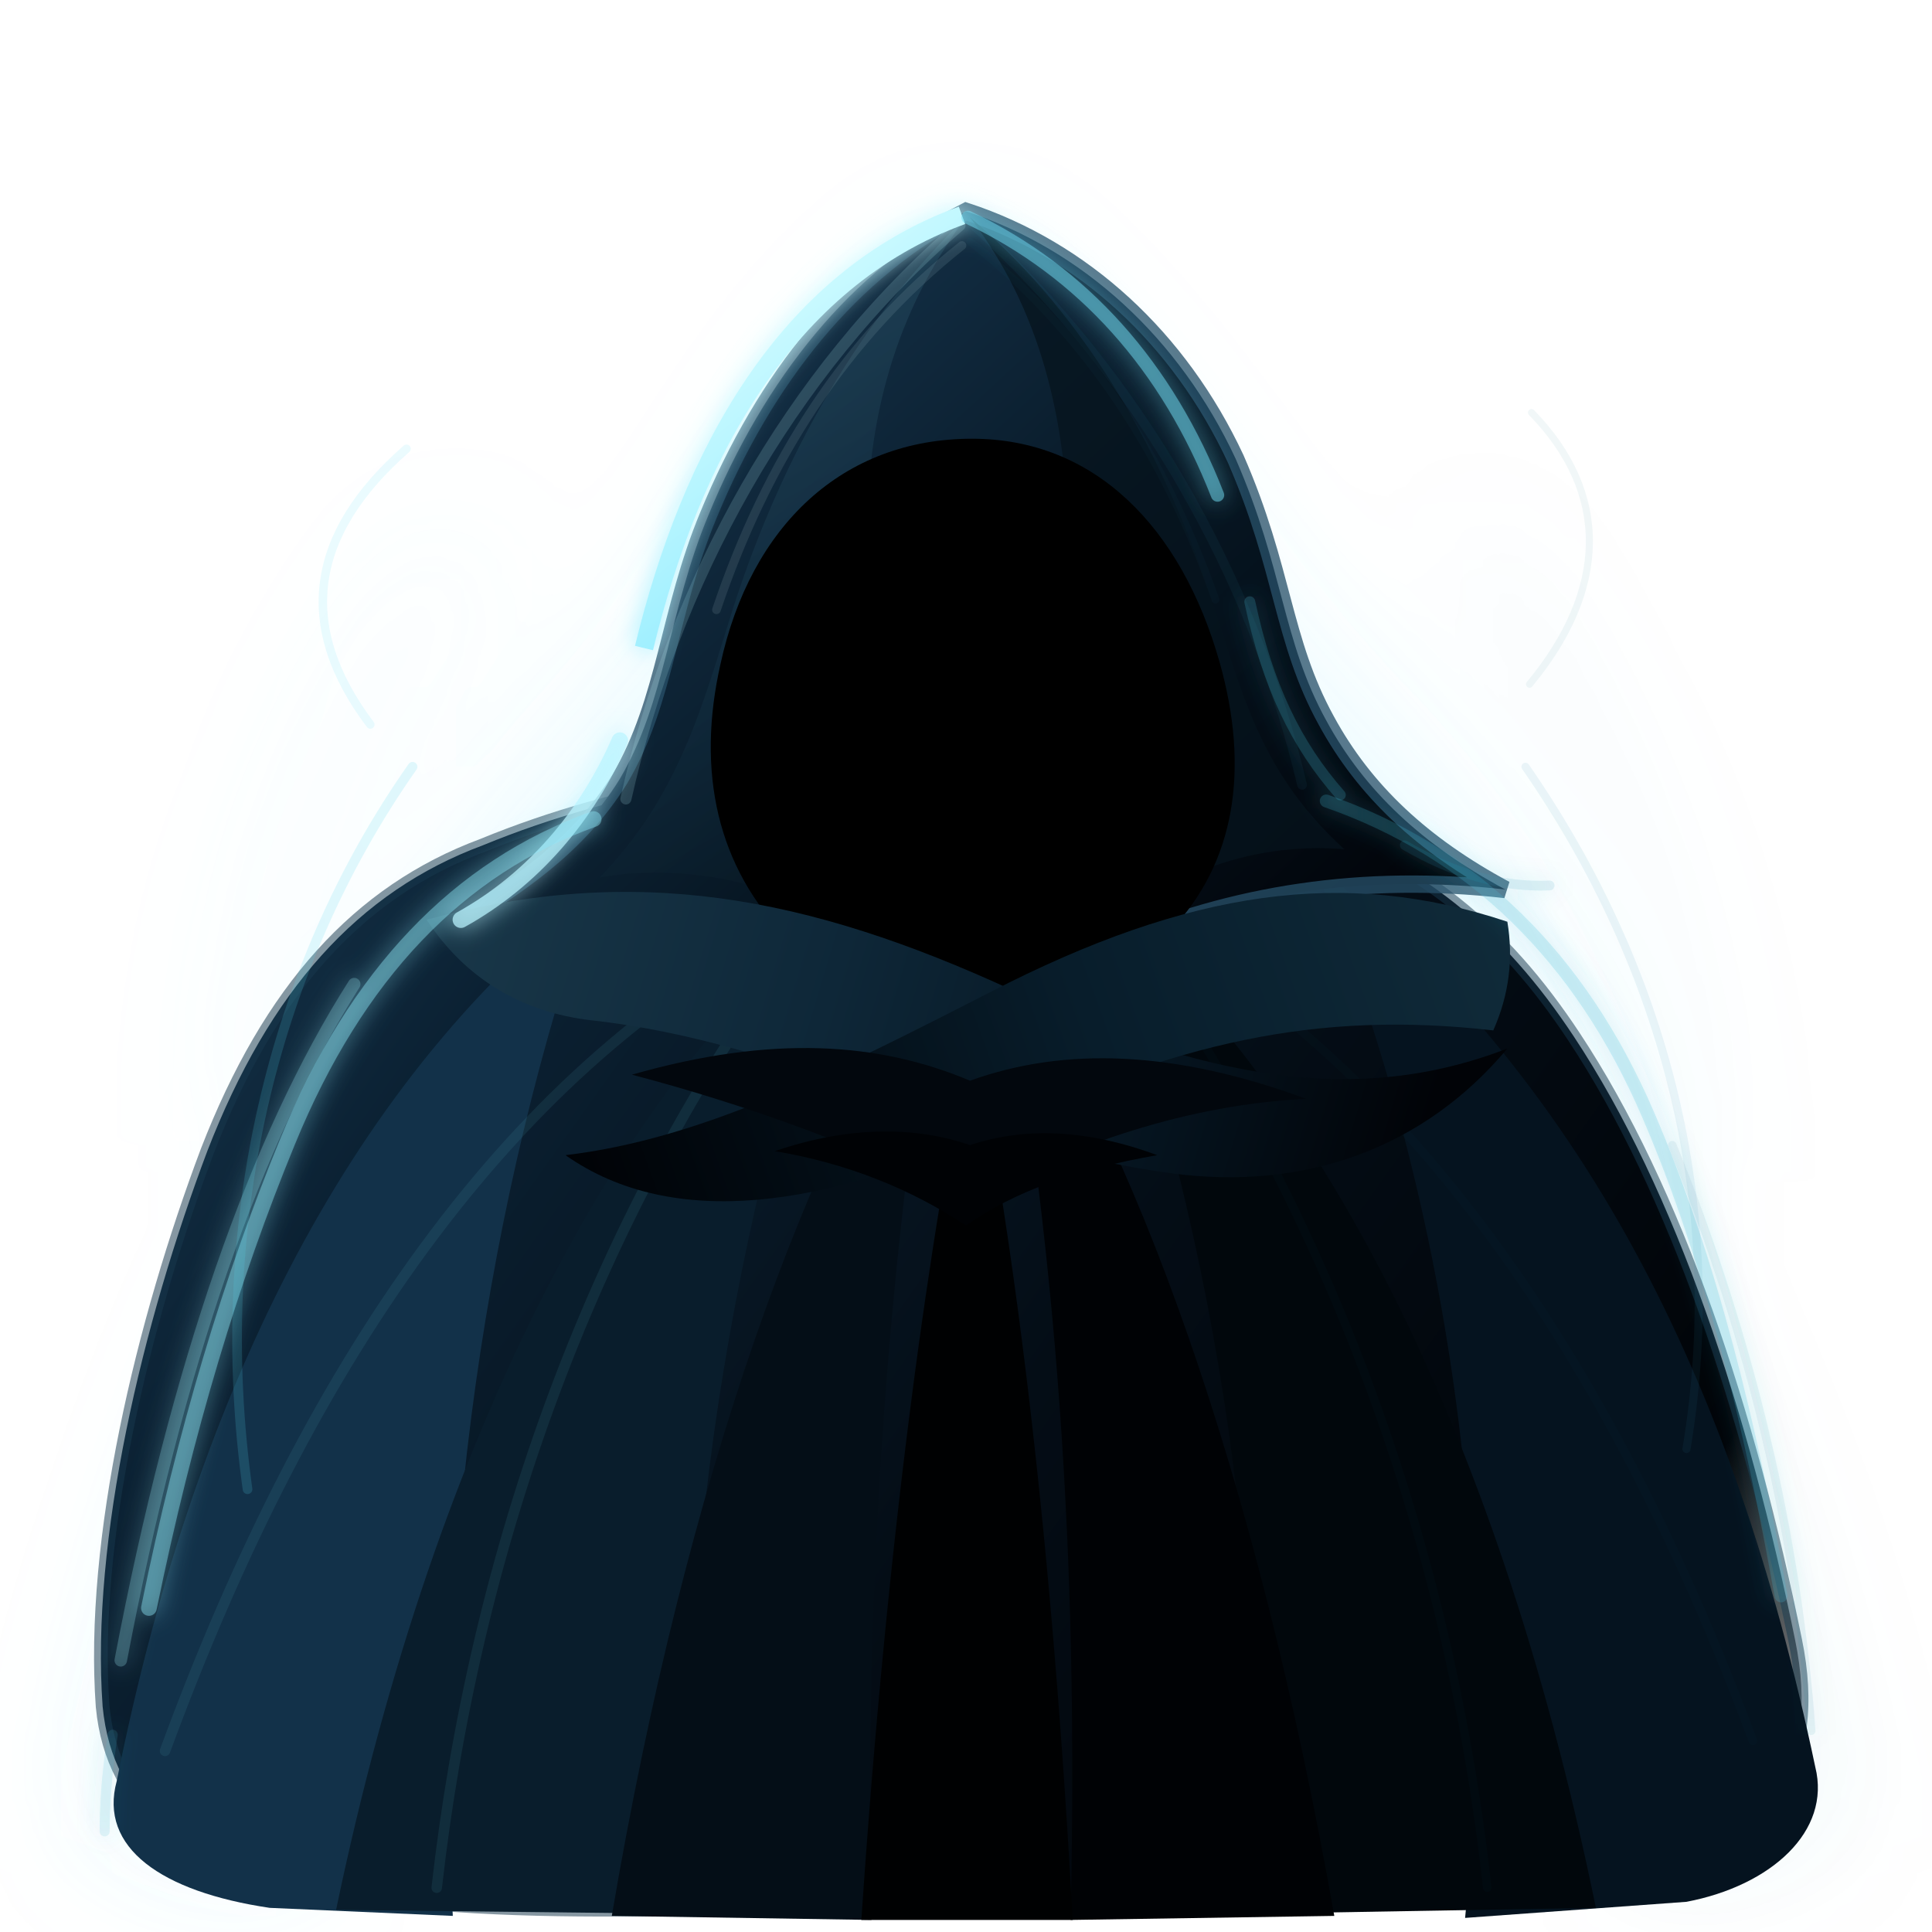
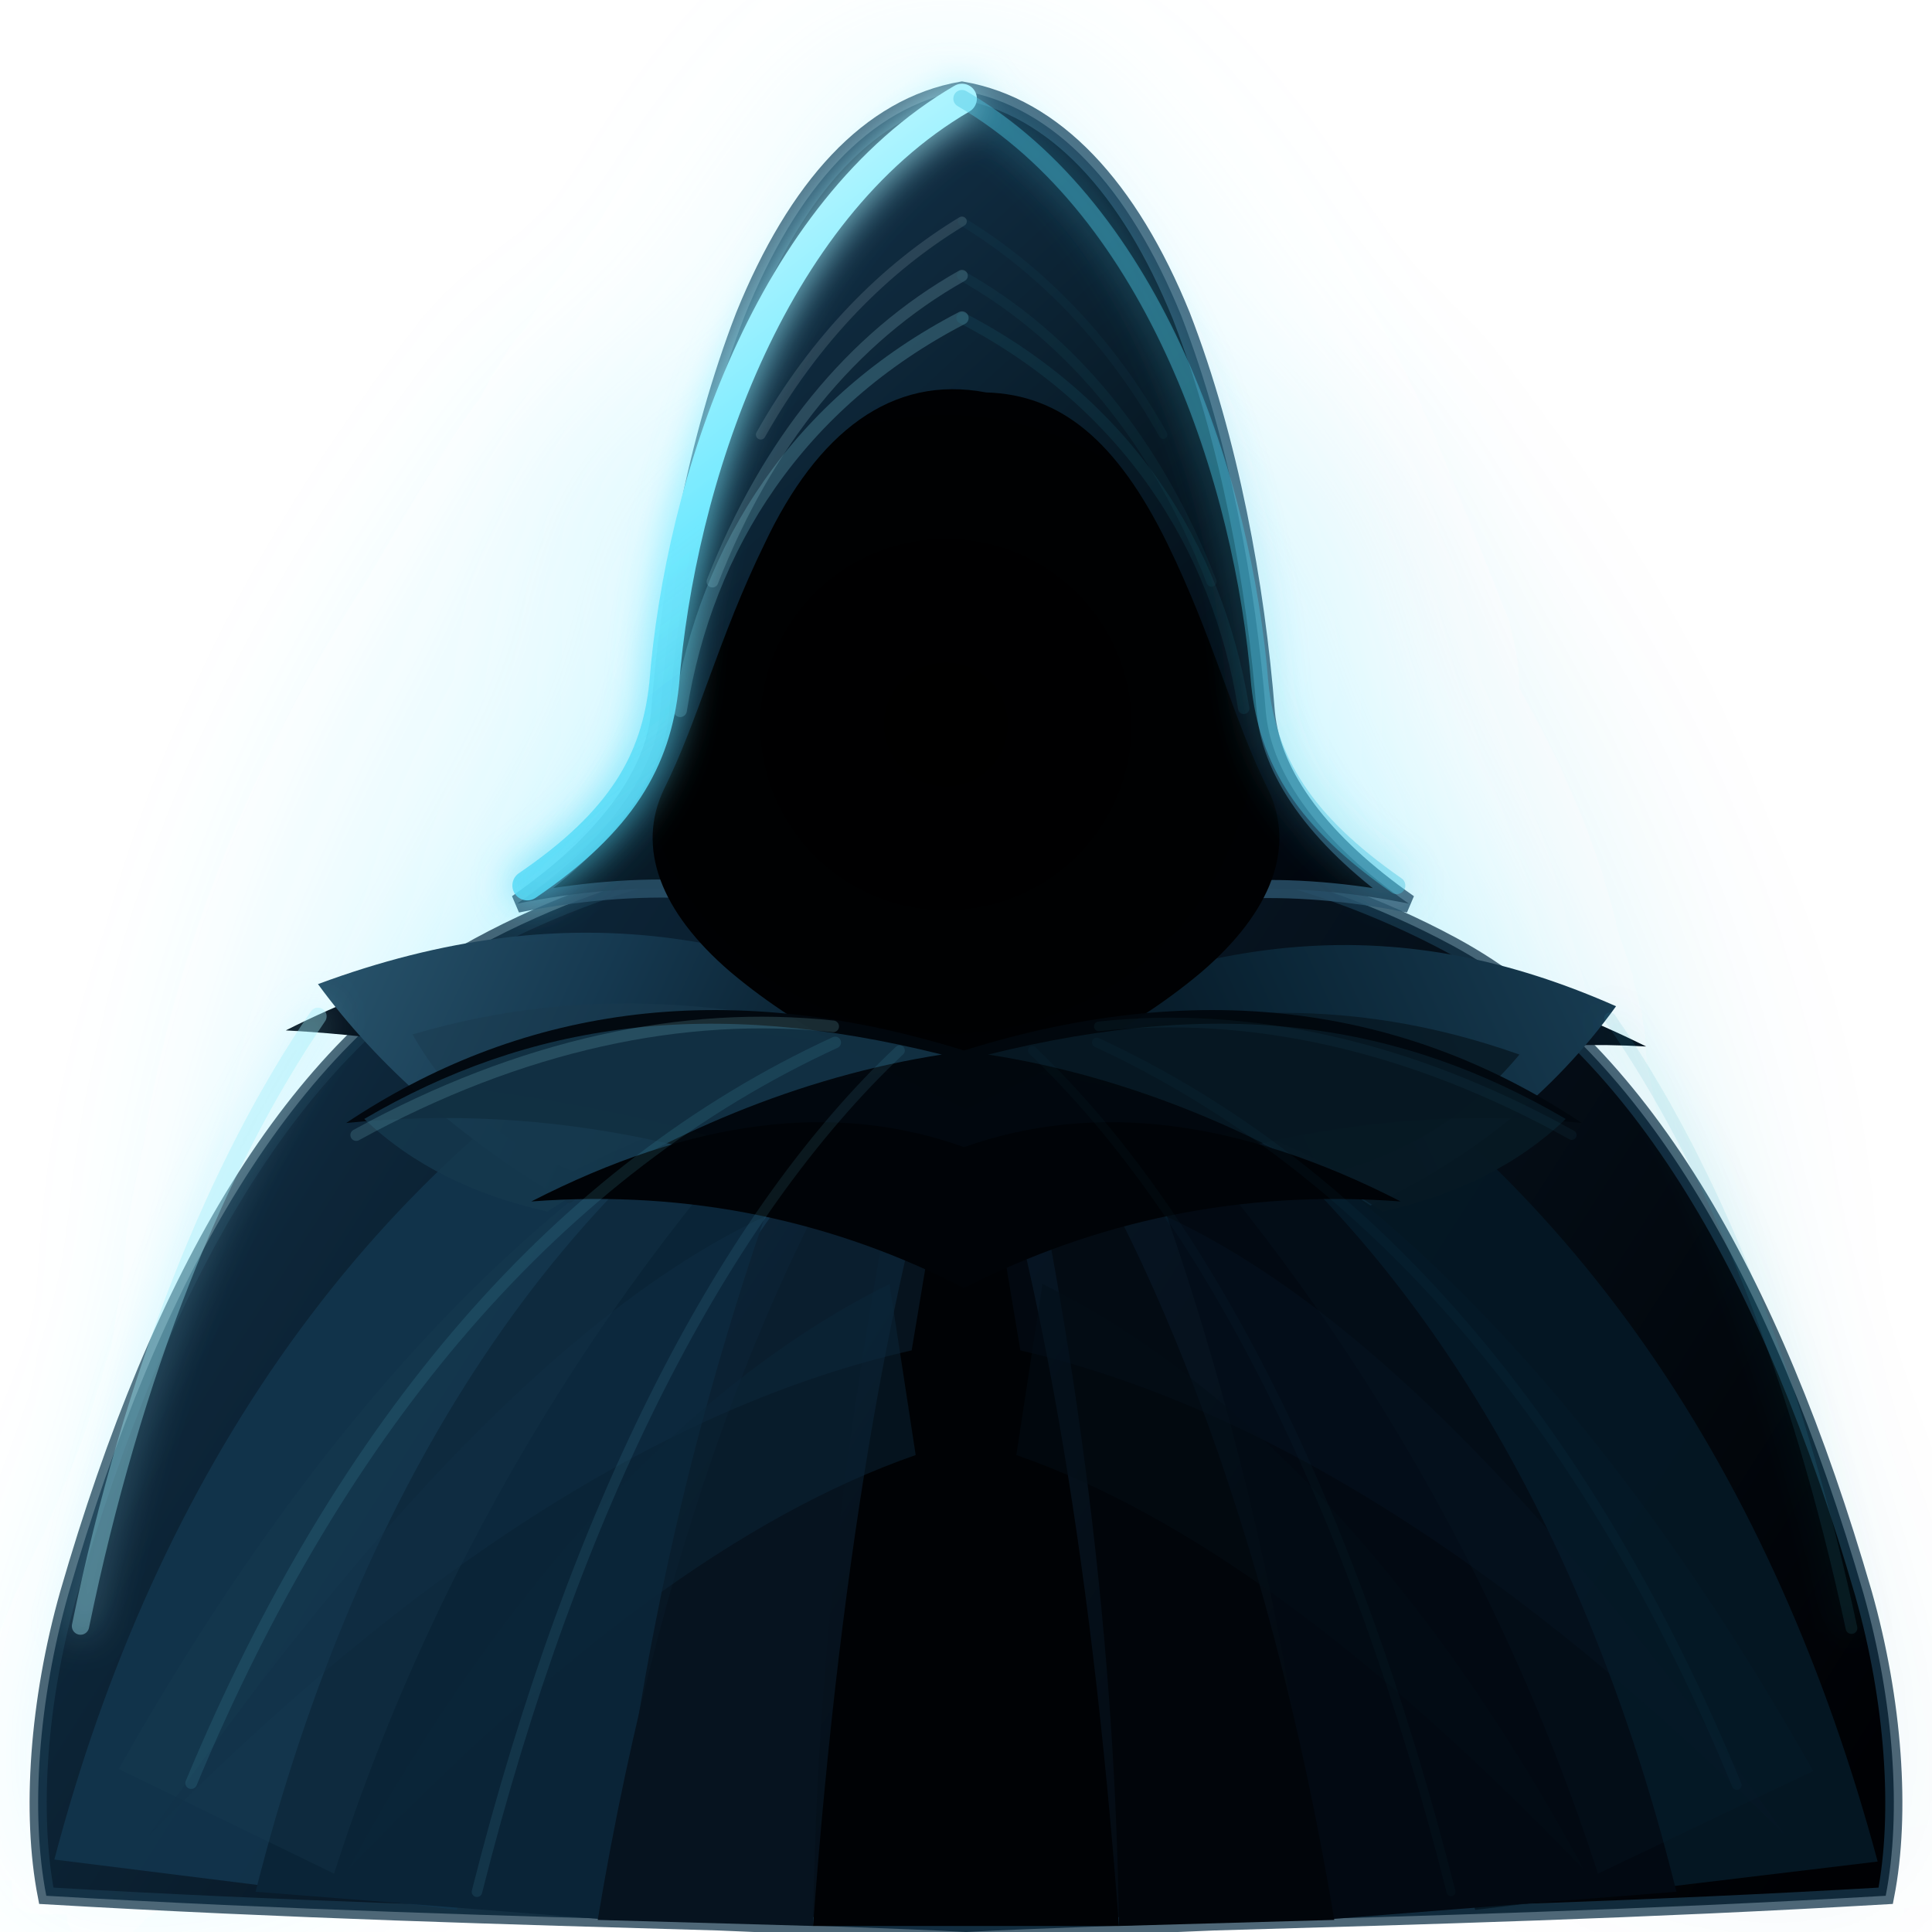
- <svg xmlns="http://www.w3.org/2000/svg" viewBox="0 0 96 96" role="img" aria-labelledby="brand-title brand-description" data-brand-vector-source="reference-derived-contours-v8-2">
+ <svg xmlns="http://www.w3.org/2000/svg" viewBox="0 0 96 96" role="img" aria-labelledby="brand-title brand-description" data-brand-vector-source="reference-derived-contours-v8">
  <defs>
-     <linearGradient id="cloak" x1="10" y1="40" x2="86" y2="94" gradientUnits="userSpaceOnUse">
-       <stop stop-color="#17364d" />
-       <stop offset=".18" stop-color="#0b2133" />
-       <stop offset=".54" stop-color="#040d16" />
-       <stop offset=".86" stop-color="#010408" />
-       <stop offset="1" stop-color="#000103" stop-opacity=".38" />
-     </linearGradient>
-     <linearGradient id="hood" x1="31" y1="12" x2="66" y2="50" gradientUnits="userSpaceOnUse">
-       <stop stop-color="#21475f" />
-       <stop offset=".22" stop-color="#112b40" />
-       <stop offset=".58" stop-color="#061521" />
-       <stop offset="1" stop-color="#010308" />
-     </linearGradient>
-     <linearGradient id="hoodLeft" x1="29" y1="15" x2="48" y2="48" gradientUnits="userSpaceOnUse">
-       <stop stop-color="#2b5369" />
-       <stop offset=".55" stop-color="#102b3d" />
-       <stop offset="1" stop-color="#040b12" />
-     </linearGradient>
-     <linearGradient id="cowlA" x1="20" y1="44" x2="70" y2="59" gradientUnits="userSpaceOnUse">
-       <stop stop-color="#1a394b" />
-       <stop offset=".42" stop-color="#0e2738" />
-       <stop offset=".76" stop-color="#05131e" />
-       <stop offset="1" stop-color="#010307" />
-     </linearGradient>
-     <linearGradient id="cowlB" x1="75" y1="44" x2="28" y2="61" gradientUnits="userSpaceOnUse">
-       <stop stop-color="#102b3a" />
-       <stop offset=".44" stop-color="#081d2b" />
-       <stop offset=".8" stop-color="#020a11" />
+     <linearGradient id="cloak" x1="5" y1="43" x2="88" y2="96" gradientUnits="userSpaceOnUse">
+       <stop stop-color="#183b55" />
+       <stop offset=".18" stop-color="#0d2639" />
+       <stop offset=".5" stop-color="#06131f" />
+       <stop offset=".82" stop-color="#02070d" />
      <stop offset="1" stop-color="#000104" />
    </linearGradient>
-     <linearGradient id="rim" x1="29" y1="11" x2="78" y2="72" gradientUnits="userSpaceOnUse">
-       <stop stop-color="#f6ffff" />
-       <stop offset=".13" stop-color="#c8f9ff" />
-       <stop offset=".37" stop-color="#6fe4ff" />
-       <stop offset=".68" stop-color="#2fc0e3" stop-opacity=".58" />
-       <stop offset="1" stop-color="#11627b" stop-opacity="0" />
+     <linearGradient id="hood" x1="27" y1="4" x2="69" y2="50" gradientUnits="userSpaceOnUse">
+       <stop stop-color="#224a63" />
+       <stop offset=".23" stop-color="#112e44" />
+       <stop offset=".54" stop-color="#071925" />
+       <stop offset=".8" stop-color="#020912" />
+       <stop offset="1" stop-color="#000207" />
    </linearGradient>
-     <filter id="aura" x="-80%" y="-80%" width="260%" height="260%">
-       <feGaussianBlur stdDeviation="3.1" />
+     <linearGradient id="cowlL" x1="17" y1="46" x2="51" y2="62" gradientUnits="userSpaceOnUse">
+       <stop stop-color="#28536b" />
+       <stop offset=".35" stop-color="#15384f" />
+       <stop offset=".72" stop-color="#071a27" />
+       <stop offset="1" stop-color="#01050a" />
+     </linearGradient>
+     <linearGradient id="cowlR" x1="79" y1="46" x2="45" y2="62" gradientUnits="userSpaceOnUse">
+       <stop stop-color="#183c52" />
+       <stop offset=".4" stop-color="#0b2637" />
+       <stop offset=".75" stop-color="#04121d" />
+       <stop offset="1" stop-color="#000207" />
+     </linearGradient>
+     <linearGradient id="rim" x1="25" y1="4" x2="72" y2="66" gradientUnits="userSpaceOnUse">
+       <stop stop-color="#f7ffff" />
+       <stop offset=".1" stop-color="#d2fbff" />
+       <stop offset=".3" stop-color="#72e9ff" />
+       <stop offset=".6" stop-color="#2fc5eb" stop-opacity=".65" />
+       <stop offset="1" stop-color="#0f7b9e" stop-opacity="0" />
+     </linearGradient>
+     <radialGradient id="void" cx="0" cy="0" r="1" gradientTransform="translate(47 36) rotate(90) scale(21 21)" gradientUnits="userSpaceOnUse">
+       <stop stop-color="#000" />
+       <stop offset=".88" stop-color="#000103" />
+       <stop offset="1" stop-color="#02060a" />
+     </radialGradient>
+     <filter id="aura-blur" x="-100%" y="-100%" width="300%" height="300%">
+       <feGaussianBlur stdDeviation="4.2" />
    </filter>
-     <filter id="glow" x="-120%" y="-120%" width="340%" height="340%">
-       <feGaussianBlur stdDeviation=".58" result="b" />
+     <filter id="rim-glow" x="-100%" y="-100%" width="300%" height="300%">
+       <feGaussianBlur stdDeviation=".95" result="b" />
      <feMerge>
        <feMergeNode in="b" />
        <feMergeNode in="SourceGraphic" />
      </feMerge>
    </filter>
  </defs>
-   <g filter="url(#aura)" opacity=".72">
-     <path d="M17 86C11 66 18 47 30 34C37 26 39 18 48 12C57 19 60 27 68 35C80 48 85 66 78 87C68 69 58 58 48 54C38 58 28 70 17 86Z" fill="#55dfff" fill-opacity=".15" />
-     <path d="M4 91C8 69 17 51 31 39C20 58 16 76 15 95Z" fill="#49d5f2" fill-opacity=".13" />
-     <path d="M92 91C88 70 79 51 65 39C76 59 80 78 81 95Z" fill="#1d9bb8" fill-opacity=".075" />
-     <path d="M23 28C16 36 13 46 13 56" fill="none" stroke="#72e6ff" stroke-opacity=".18" stroke-width="1.8" stroke-linecap="round" />
-     <path d="M73 27C80 36 83 46 84 58" fill="none" stroke="#31b1cf" stroke-opacity=".10" stroke-width="1.5" stroke-linecap="round" />
+   <g filter="url(#aura-blur)">
+     <path d="M21 75C16 56 24 35 38 20C43 15 45 9 47 4C50 10 53 15 58 20C73 35 80 56 75 75C67 60 57 53 47 50C37 53 28 61 21 75Z" fill="#7be8ff" fill-opacity=".22" />
+     <path d="M3 93C5 71 18 50 36 41C25 57 19 74 17 91Z" fill="#2ed8ff" fill-opacity=".16" />
+     <path d="M93 93C91 70 79 51 61 42C72 58 78 74 79 91Z" fill="#118bac" fill-opacity=".09" />
+     <path d="M9 89C11 63 20 44 34 32C41 25 44 13 47 6C52 14 55 26 62 33C77 45 86 65 87 90C76 74 64 63 54 58C50 56 48 55 47 54C45 56 43 57 40 59C31 64 20 75 9 89Z" fill="#2ed8ff" fill-opacity=".12" />
+     <path d="M31 31C34 17 40 8 47 3C55 8 62 17 66 32" fill="none" stroke="#8aeaff" stroke-opacity=".26" stroke-width="2.8" stroke-linecap="round" />
+     <path d="M15 82C8 62 15 39 31 20" fill="none" stroke="#53ddfb" stroke-opacity=".24" stroke-width="3" stroke-linecap="round" />
+     <path d="M81 81C88 61 81 39 65 21" fill="none" stroke="#1b9fc2" stroke-opacity=".15" stroke-width="2.4" stroke-linecap="round" />
+     <path d="M3 92C11 70 23 54 39 46" fill="none" stroke="#7ce7fb" stroke-opacity=".18" stroke-width="2.8" stroke-linecap="round" />
+     <path d="M93 92C85 70 73 54 57 46" fill="none" stroke="#1686a4" stroke-opacity=".1" stroke-width="2" stroke-linecap="round" />
  </g>
-   <path data-brand-cloak="" d="M24 42C17.8 44.3 13.4 49.2 10.3 57.2C7.1 65.7 4.5 76.5 5.1 84.8C5.6 90 9.4 92.6 15.7 93.8C26.1 95.8 37.4 94.3 48.2 95C60.7 94.4 72.1 95.1 81.9 92.9C87.8 91.6 90.5 87.8 89.2 81.5C86.9 70.2 83.3 59.2 78.2 51.5C74.7 46.2 70.6 42.8 64.3 40.6C58.5 38.6 53.7 37.8 48 37.8C39.3 37.7 30.8 39.2 24 42Z" fill="url(#cloak)" stroke="#17384e" stroke-opacity=".52" stroke-width=".68" />
-   <path d="M5.8 88.5C9.5 70 17 54 29.5 44.3C24.2 59.4 21.5 77.5 22.5 95.2L13.4 94.8C8 94 4.9 91.8 5.8 88.5Z" fill="#123149" />
-   <path d="M90.2 87.8C86.1 68.3 78.6 53.7 65.2 42.8C71.8 58.8 74.6 77.1 72.8 95.3L83.8 94.5C88 93.7 91 91 90.2 87.8Z" fill="#05131f" />
-   <path d="M16.7 94.9C21.7 70.9 31.1 53.5 41.8 45C35.6 63.1 33.6 80.2 34.4 95.1Z" fill="#091d2c" />
-   <path d="M79.3 94.8C74.2 70 65.1 53.7 54.5 44.7C60.9 62.9 63.1 80.1 61.9 95.1Z" fill="#01070c" />
-   <path d="M30.4 95.2C34.1 73.4 40.2 56.7 46.6 47.4C43.7 65.3 43 81.4 43.3 95.4Z" fill="#040e17" />
-   <path d="M66.3 95.2C62.4 73.1 56.3 56.4 49.8 47.1C53.1 65.4 53.5 81.5 53.2 95.4Z" fill="#000205" />
-   <path d="M42.8 95.4C44.1 76.2 46.2 61.2 48.3 51.2C50.5 62.1 52.3 77 53.3 95.4Z" fill="#000102" />
-   <path d="M8.2 87C15.4 67.4 25.8 52.1 40.8 45.2C29.2 60.2 23.5 77.8 21.7 93.8" fill="none" stroke="#5fc8dc" stroke-opacity=".095" stroke-width=".52" stroke-linecap="round" />
-   <path d="M87.1 86.5C79.8 66.8 69.1 51.7 55.1 44.9C66.3 59.9 72.1 77.4 73.9 93.8" fill="none" stroke="#1c6678" stroke-opacity=".035" stroke-width=".42" stroke-linecap="round" />
-   <path data-brand-hood="" d="M48 10.5C42.3 13.4 38 18.8 35.2 25.6C33.2 30.4 33.1 34.8 30.8 38.7C28.7 42.1 25.6 44.1 22.8 45.8C29 44.4 35.9 44.7 42.1 47.4C45.2 48.8 47.2 50.4 48.5 52.3C50.1 50.1 52.3 48.3 55.3 47C61.2 44.4 67.8 43.4 74.8 44.2C70.7 42 67.8 39.3 65.9 35.8C63.7 31.8 63.8 28.3 61.4 22.8C58.6 16.8 53.8 12.4 48 10.5Z" fill="url(#hood)" stroke="#285169" stroke-opacity=".76" stroke-width=".86" />
-   <path d="M48 10.8C42.8 15.8 38.9 22.5 36.4 30.3C34.9 35.1 33.7 39.6 29.8 43.6C34.3 42.8 39.6 44 44.1 47.2C46 48.6 47.3 50 48.5 52.1C46 42.7 43.2 34.5 43.1 26.9C43 20.9 44.5 15.5 48 10.8Z" fill="url(#hoodLeft)" fill-opacity=".62" />
-   <path d="M48.2 10.8C53.4 15.2 57.2 21.3 59.8 28.6C61.6 33.7 62.2 38 66.8 42.2C62 41.8 57.6 43.6 53.7 47C51.6 48.8 50 50.5 48.5 52.2C51 42.9 53.2 34.5 53.1 27C53 20.8 51.7 15.4 48.2 10.8Z" fill="#06131d" fill-opacity=".74" />
-   <path data-brand-face-void="" d="M48.3 21.8C41.9 21.8 37.3 26.1 35.8 33C34.6 38.3 35.6 43.1 39.2 46.7C41.8 49.2 44.8 50.5 48 50.6C51.8 50.5 55.5 49 58.1 46.3C61.4 42.9 62.1 38.2 60.6 32.9C58.7 26.2 54.4 21.8 48.3 21.8Z" fill="#000" />
-   <g data-brand-collar="">
-     <path d="M21.2 45.7C31.5 42.9 40.1 44.5 50.3 49.2C59.8 53.6 67.4 55 74.9 52.1C70.8 57 64.9 59.2 58.2 58.3C47.8 56.9 39.4 51.8 29.4 50.7C25.9 50.3 23.1 48.6 21.2 45.7Z" fill="url(#cowlA)" />
-     <path d="M74.9 45.8C66.8 43.1 59.1 44.2 49.2 49.3C41.2 53.4 34.8 56.6 28.1 57.4C33.5 61.2 41.2 59.9 49.1 56.2C58.4 51.8 65.4 50.2 74.2 51.2C75 49.4 75.2 47.6 74.9 45.8Z" fill="url(#cowlB)" />
-     <path d="M31.4 53.4C38.4 51.4 43.7 51.8 48.2 53.7C52.9 52 58.4 52.2 64.9 54.6C59 54.9 53.5 56.8 48.1 59.6C42.6 56.9 37.1 54.9 31.4 53.4Z" fill="#02070d" />
-     <path d="M38.5 57.2C42.3 55.9 45.6 56 48.2 56.9C50.9 56 54 56.1 57.5 57.4C53.5 58.1 50.4 59.2 48 60.9C45.3 59.1 42.1 57.8 38.5 57.2Z" fill="#000205" />
+   <path data-brand-cloak="" d="M48 41.8C39.6 41.4 31.2 43 23.8 47C14.6 52 8 63.3 3.4 79.2C1.9 84.5 1.5 90.1 2.3 94.2C14.3 94.9 25.3 95.2 35.7 95.5C40.2 95.7 44.3 95.8 48 96C51.8 95.8 55.8 95.7 60.3 95.5C70.7 95.2 81.7 94.9 93.7 94.2C94.5 90.1 94.1 84.5 92.6 79.2C88 63.3 81.4 52 72.2 47C64.8 43 56.4 41.4 48 41.8Z" fill="url(#cloak)" stroke="#17384d" stroke-opacity=".76" stroke-width=".85" />
+   <path d="M2.7 92.4C7.7 73.4 18.2 57.6 34.9 48.6C40 45.8 44.3 47.2 46.7 50.5C36 61.2 27.5 76.3 22.7 94.9Z" fill="#12344c" fill-opacity=".92" />
+   <path d="M93.3 92.5C88.2 73.5 78.2 58 62.1 48.8C57.1 46 52.9 47.3 49.6 50.6C60.1 61.1 68.3 76.4 73.3 94.9Z" fill="#051724" fill-opacity=".96" />
+   <path d="M12.7 94C17.9 73.4 28.1 58.1 41.8 50.5C36.1 64.1 32 79 30.4 95.4Z" fill="#0a2437" />
+   <path d="M83.3 94C78.2 73.4 67.9 58.1 54.2 50.5C59.9 64.1 64 79 65.6 95.4Z" fill="#020912" />
+   <path d="M29.7 95.4C33 75.6 39.1 60.5 46 51.2C42.8 65.1 40.6 80.2 40.4 95.7Z" fill="#06131f" />
+   <path d="M66.3 95.4C63 75.6 56.9 60.5 50 51.2C53.2 65.1 55.4 80.2 55.6 95.7Z" fill="#01050a" />
+   <path d="M40.4 95.7C41.8 76.8 44.5 61.9 48 51.8C51.5 61.9 54.2 76.8 55.6 95.7Z" fill="#000205" />
+   <path d="M5.9 87.9C16.5 69.1 28.5 57 41.9 51.4C30.8 62.6 21.8 76.9 16.6 93.1Z" fill="#1a4157" fill-opacity=".24" />
+   <path d="M90.1 88C79.5 69.2 67.5 57 54.1 51.4C65.2 62.6 74.2 77 79.4 93.1Z" fill="#0b2433" fill-opacity=".16" />
+   <path d="M14.2 51.2C25.3 45.6 36 45.4 48.1 52.7C59.1 45.8 70.1 46.2 81.8 52C71.4 51.4 61.1 54.4 48 62.4C36.2 54.9 25.3 51.8 14.2 51.2Z" fill="#06131f" />
+   <path d="M15.8 48.9C28.2 44.3 39.1 46 50.1 53.3C42.2 52.9 35 55.1 28.3 59.8C22.9 56.6 18.8 53 15.8 48.9Z" fill="url(#cowlL)" />
+   <path d="M80.3 50C69.9 45.4 59.7 45.7 46.7 53.1C54.6 53.3 61.6 55.5 68.1 59.9C73.1 57.6 77.2 54.3 80.3 50Z" fill="url(#cowlR)" />
+   <path d="M22.6 54C32 50.1 40.2 50.6 48.2 54.1C55.5 50.9 63.2 51.2 71.7 54.8C63.4 55 55.6 57.2 48 61.8C40.8 57.5 32.3 55.2 22.6 54Z" fill="#02070d" />
+   <path d="M20.5 51.4C29.3 48.8 37.9 49.6 48.1 53C40.9 53.2 34.5 55.1 28.5 58.2C25 56.9 22.3 54.6 20.5 51.4Z" fill="#1b3a4f" fill-opacity=".5" />
+   <path d="M75.5 52.4C67 49.4 59 49.7 48.1 53C55.2 53.5 61.1 55.3 66.5 58.2C69.9 57.3 73 55.4 75.5 52.4Z" fill="#071722" fill-opacity=".78" />
+   <path d="M34 57.5C39.4 55.7 44.1 55.9 48.2 57.1C52 55.9 56.5 56 61.7 57.7C56.3 58.5 51.7 60.2 48 62.8C44.1 60.2 39.4 58.5 34 57.5Z" fill="#000205" />
+   <path d="M46.8 58.1C35.5 58.7 22.8 69.2 7.4 91.2C20.7 77.7 33.4 69.8 45.3 67.1Z" fill="#123149" fill-opacity=".38" />
+   <path d="M49.2 58.1C60.6 58.8 73.3 69.2 88.7 91.2C75.3 77.8 62.7 69.9 50.7 67.1Z" fill="#071a28" fill-opacity=".3" />
+   <path d="M44.2 63.8C34.9 68.4 25.4 77.9 17.3 92.9C27.7 82.1 36.9 75.3 45.5 72.3Z" fill="#0b263a" fill-opacity=".48" />
+   <path d="M51.8 63.8C61.1 68.4 70.6 77.9 78.7 92.9C68.3 82.1 59.1 75.3 50.5 72.3Z" fill="#030e17" fill-opacity=".45" />
+   <path data-brand-hood="" d="M47.8 4.5C43.2 5.3 39.6 9.3 37 15.7C34.6 21.9 33.3 29.1 32.8 35.4C32.5 38.6 30 41.9 25.7 44.9C31.7 43.7 37.4 43.9 42.2 45.8C44.7 46.8 46.5 48.4 47.9 50.5C49.4 48.3 51.4 46.7 54.1 45.7C58.6 44 64 43.7 70 44.9C65.7 41.9 63.2 38.6 62.9 35.4C62.4 29.1 61.1 21.9 58.7 15.7C56.1 9.3 52.4 5.3 47.8 4.5Z" fill="url(#hood)" stroke="#2b536b" stroke-opacity=".82" stroke-width=".9" />
+   <path data-brand-face-void="" d="M49 19.5C44.3 18.6 40.6 21.5 38 27C35.7 31.7 34.7 35.8 33 39.2C31.6 42.1 32.8 45.3 36.3 48.3C40.1 51.5 44.2 53.2 48 55.1C51.8 53.2 55.9 51.5 59.7 48.3C63.2 45.3 64.4 42.1 63 39.2C61.3 35.8 60.3 31.7 58 27C55.5 21.9 52.7 19.6 49 19.5Z" fill="url(#void)" />
+   <path d="M17.2 55.8C25.6 50.2 35.7 48.4 47.9 52.2C60 48.4 70.2 50.2 78.6 55.8C68.7 54.8 58.8 56.8 47.9 62.3C37.1 56.8 27.2 54.8 17.2 55.8Z" fill="#02080e" fill-opacity=".96" />
+   <path d="M18.1 55.6C26.3 50.8 35.2 49.5 46.8 52.4C39.7 53.5 33 56.4 27.2 60.2C23.6 59.4 20.5 57.9 18.1 55.6Z" fill="#15384d" fill-opacity=".82" />
+   <path d="M77.8 55.6C69.6 50.8 60.8 49.5 49.1 52.4C56.2 53.5 62.9 56.4 68.7 60.2C72.3 59.4 75.4 57.9 77.8 55.6Z" fill="#071924" fill-opacity=".94" />
+   <path d="M26.4 59.7C34.4 55.6 41.5 54.7 47.9 57C54.4 54.7 61.6 55.6 69.6 59.7C61.6 59.1 54.4 60.7 47.9 64C41.5 60.7 34.3 59.1 26.4 59.7Z" fill="#000307" />
+   <g fill="none" stroke-linecap="round">
+     <path d="M33.8 35.3C35.1 27.1 39.7 20 47.8 15.8" stroke="#8ee3f5" stroke-opacity=".22" stroke-width=".66" />
+     <path d="M61.8 35.2C60.5 27.1 55.9 20 47.8 15.8" stroke="#2ca0b9" stroke-opacity=".1" stroke-width=".56" />
+     <path d="M35.4 28.9C38.1 22 42.3 16.8 47.8 13.7" stroke="#b5effa" stroke-opacity=".18" stroke-width=".58" />
+     <path d="M60.2 28.9C57.5 22 53.3 16.8 47.8 13.7" stroke="#2b94aa" stroke-opacity=".075" stroke-width=".5" />
+     <path d="M37.8 21.6C40.5 16.8 44 13.3 47.8 11" stroke="#e2fcff" stroke-opacity=".13" stroke-width=".48" />
+     <path d="M57.8 21.6C55.1 16.8 51.6 13.3 47.8 11" stroke="#369bad" stroke-opacity=".055" stroke-width=".42" />
  </g>
-   <g data-brand-texture="" fill="none" stroke-linecap="round">
-     <path d="M31.1 39.7C33.5 29 39.1 18.6 47.7 11.2" stroke="#baf2fb" stroke-opacity=".17" stroke-width=".55" />
-     <path d="M64.7 39C62.3 28.8 56.7 18.7 48.3 11.1" stroke="#2c8fa8" stroke-opacity=".075" stroke-width=".48" />
-     <path d="M35.6 30.3C38.1 22.9 42 16.8 47.8 12.2" stroke="#ddfbff" stroke-opacity=".10" stroke-width=".43" />
-     <path d="M60.4 29.8C57.9 22.7 54 16.6 48.2 12" stroke="#2c8197" stroke-opacity=".045" stroke-width=".38" />
+   <g fill="none" stroke-linecap="round" filter="url(#rim-glow)">
+     <path d="M26.2 44C30.9 40.8 32.6 37.8 33 34C33.8 24 38.2 10.5 47.8 4.9" stroke="url(#rim)" stroke-width="1.48" />
+     <path d="M69.4 44C64.8 40.8 63 37.8 62.6 34C61.8 24 57.4 10.5 47.8 4.9" stroke="#4bc7e3" stroke-opacity=".43" stroke-width=".86" />
+     <path d="M15.8 50.5C10.8 57.8 6.6 68.2 4 80.8" stroke="#a0edfa" stroke-opacity=".38" stroke-width=".86" />
+     <path d="M80 50.6C85.1 57.9 89.3 68.3 92 80.9" stroke="#2b9fb9" stroke-opacity=".12" stroke-width=".58" />
  </g>
-   <g data-brand-rim-light="" fill="none" stroke-linecap="round" filter="url(#glow)">
-     <path d="M22.9 45.7C26.5 43.7 29.2 40.5 30.8 36.8" stroke="#baf4ff" stroke-opacity=".72" stroke-width=".82" />
-     <path d="M32 32.2C34.3 22.7 39 13.9 47.8 10.7" stroke="url(#rim)" stroke-width=".92" stroke-linecap="butt" />
-     <path d="M48.1 10.8C53.8 13.5 58 18.2 60.5 24.6" stroke="#70def4" stroke-opacity=".5" stroke-width=".66" />
-     <path d="M62.1 29.9C63 34.1 64.4 37 66.6 39.5" stroke="#45b7d2" stroke-opacity=".22" stroke-width=".54" />
-     <path d="M69.8 42C72.2 43.4 74.6 44.1 77 44" stroke="#2a9eba" stroke-opacity=".13" stroke-width=".48" />
-     <path d="M17.6 48.9C12.7 56.6 8.8 67.8 6 82.5" stroke="#9eeefa" stroke-opacity=".25" stroke-width=".62" />
-     <path d="M5.6 86.2C5.3 88.1 5.2 89.7 5.2 91" stroke="#46b9d3" stroke-opacity=".15" stroke-width=".5" />
-     <path d="M83.1 56.9C87 66.5 89.3 76.3 90 86" stroke="#2387a1" stroke-opacity=".08" stroke-width=".42" />
-     <path d="M29.5 40.7C22.8 43.1 17.7 48.4 14.3 56.7C11.5 63.5 9.2 71.1 7.4 79.9" stroke="#8ee9fb" stroke-opacity=".42" stroke-width=".78" />
-     <path d="M65.9 39.8C73.1 42.3 78.5 47.5 81.9 55.4C85 62.6 87 70.9 88.5 79.3" stroke="#43bad5" stroke-opacity=".22" stroke-width=".64" />
-   </g>
-   <g data-brand-energy="" fill="none" stroke-linecap="round">
-     <path d="M12.3 74C10.5 61.1 13.4 48.2 20.5 38.1" stroke="#57d6ef" stroke-opacity=".17" stroke-width=".48" />
-     <path d="M83.8 72C85.8 60 82.8 48.2 75.8 38.1" stroke="#258ba7" stroke-opacity=".085" stroke-width=".4" />
-     <path d="M18.4 36C14.7 31.1 15.4 26.5 20.2 22.3" stroke="#6bdff6" stroke-opacity=".13" stroke-width=".42" />
-     <path d="M76 34C79.9 29.3 80 24.5 76.1 20.5" stroke="#1f7d95" stroke-opacity=".065" stroke-width=".35" />
+   <g fill="none" stroke-linecap="round">
+     <path d="M17.7 56.4C25.9 51.9 34 50.2 41.4 51" stroke="#9ae8f5" stroke-opacity=".16" stroke-width=".58" />
+     <path d="M78.1 56.4C70 51.9 62 50.2 54.6 51" stroke="#2b9ab3" stroke-opacity=".07" stroke-width=".48" />
+     <path d="M9.5 88.6C17 70.6 27.8 58.1 41.5 51.8" stroke="#5ac4dc" stroke-opacity=".13" stroke-width=".58" />
+     <path d="M86.3 88.7C78.9 70.7 68.1 58.1 54.5 51.8" stroke="#1f7d91" stroke-opacity=".055" stroke-width=".48" />
+     <path d="M23.7 94C28.6 74.6 36.1 60.3 44.7 52.2" stroke="#64cfe5" stroke-opacity=".105" stroke-width=".52" />
+     <path d="M72.1 94C67.2 74.6 59.8 60.3 51.3 52.2" stroke="#1e788c" stroke-opacity=".045" stroke-width=".44" />
  </g>
</svg>
